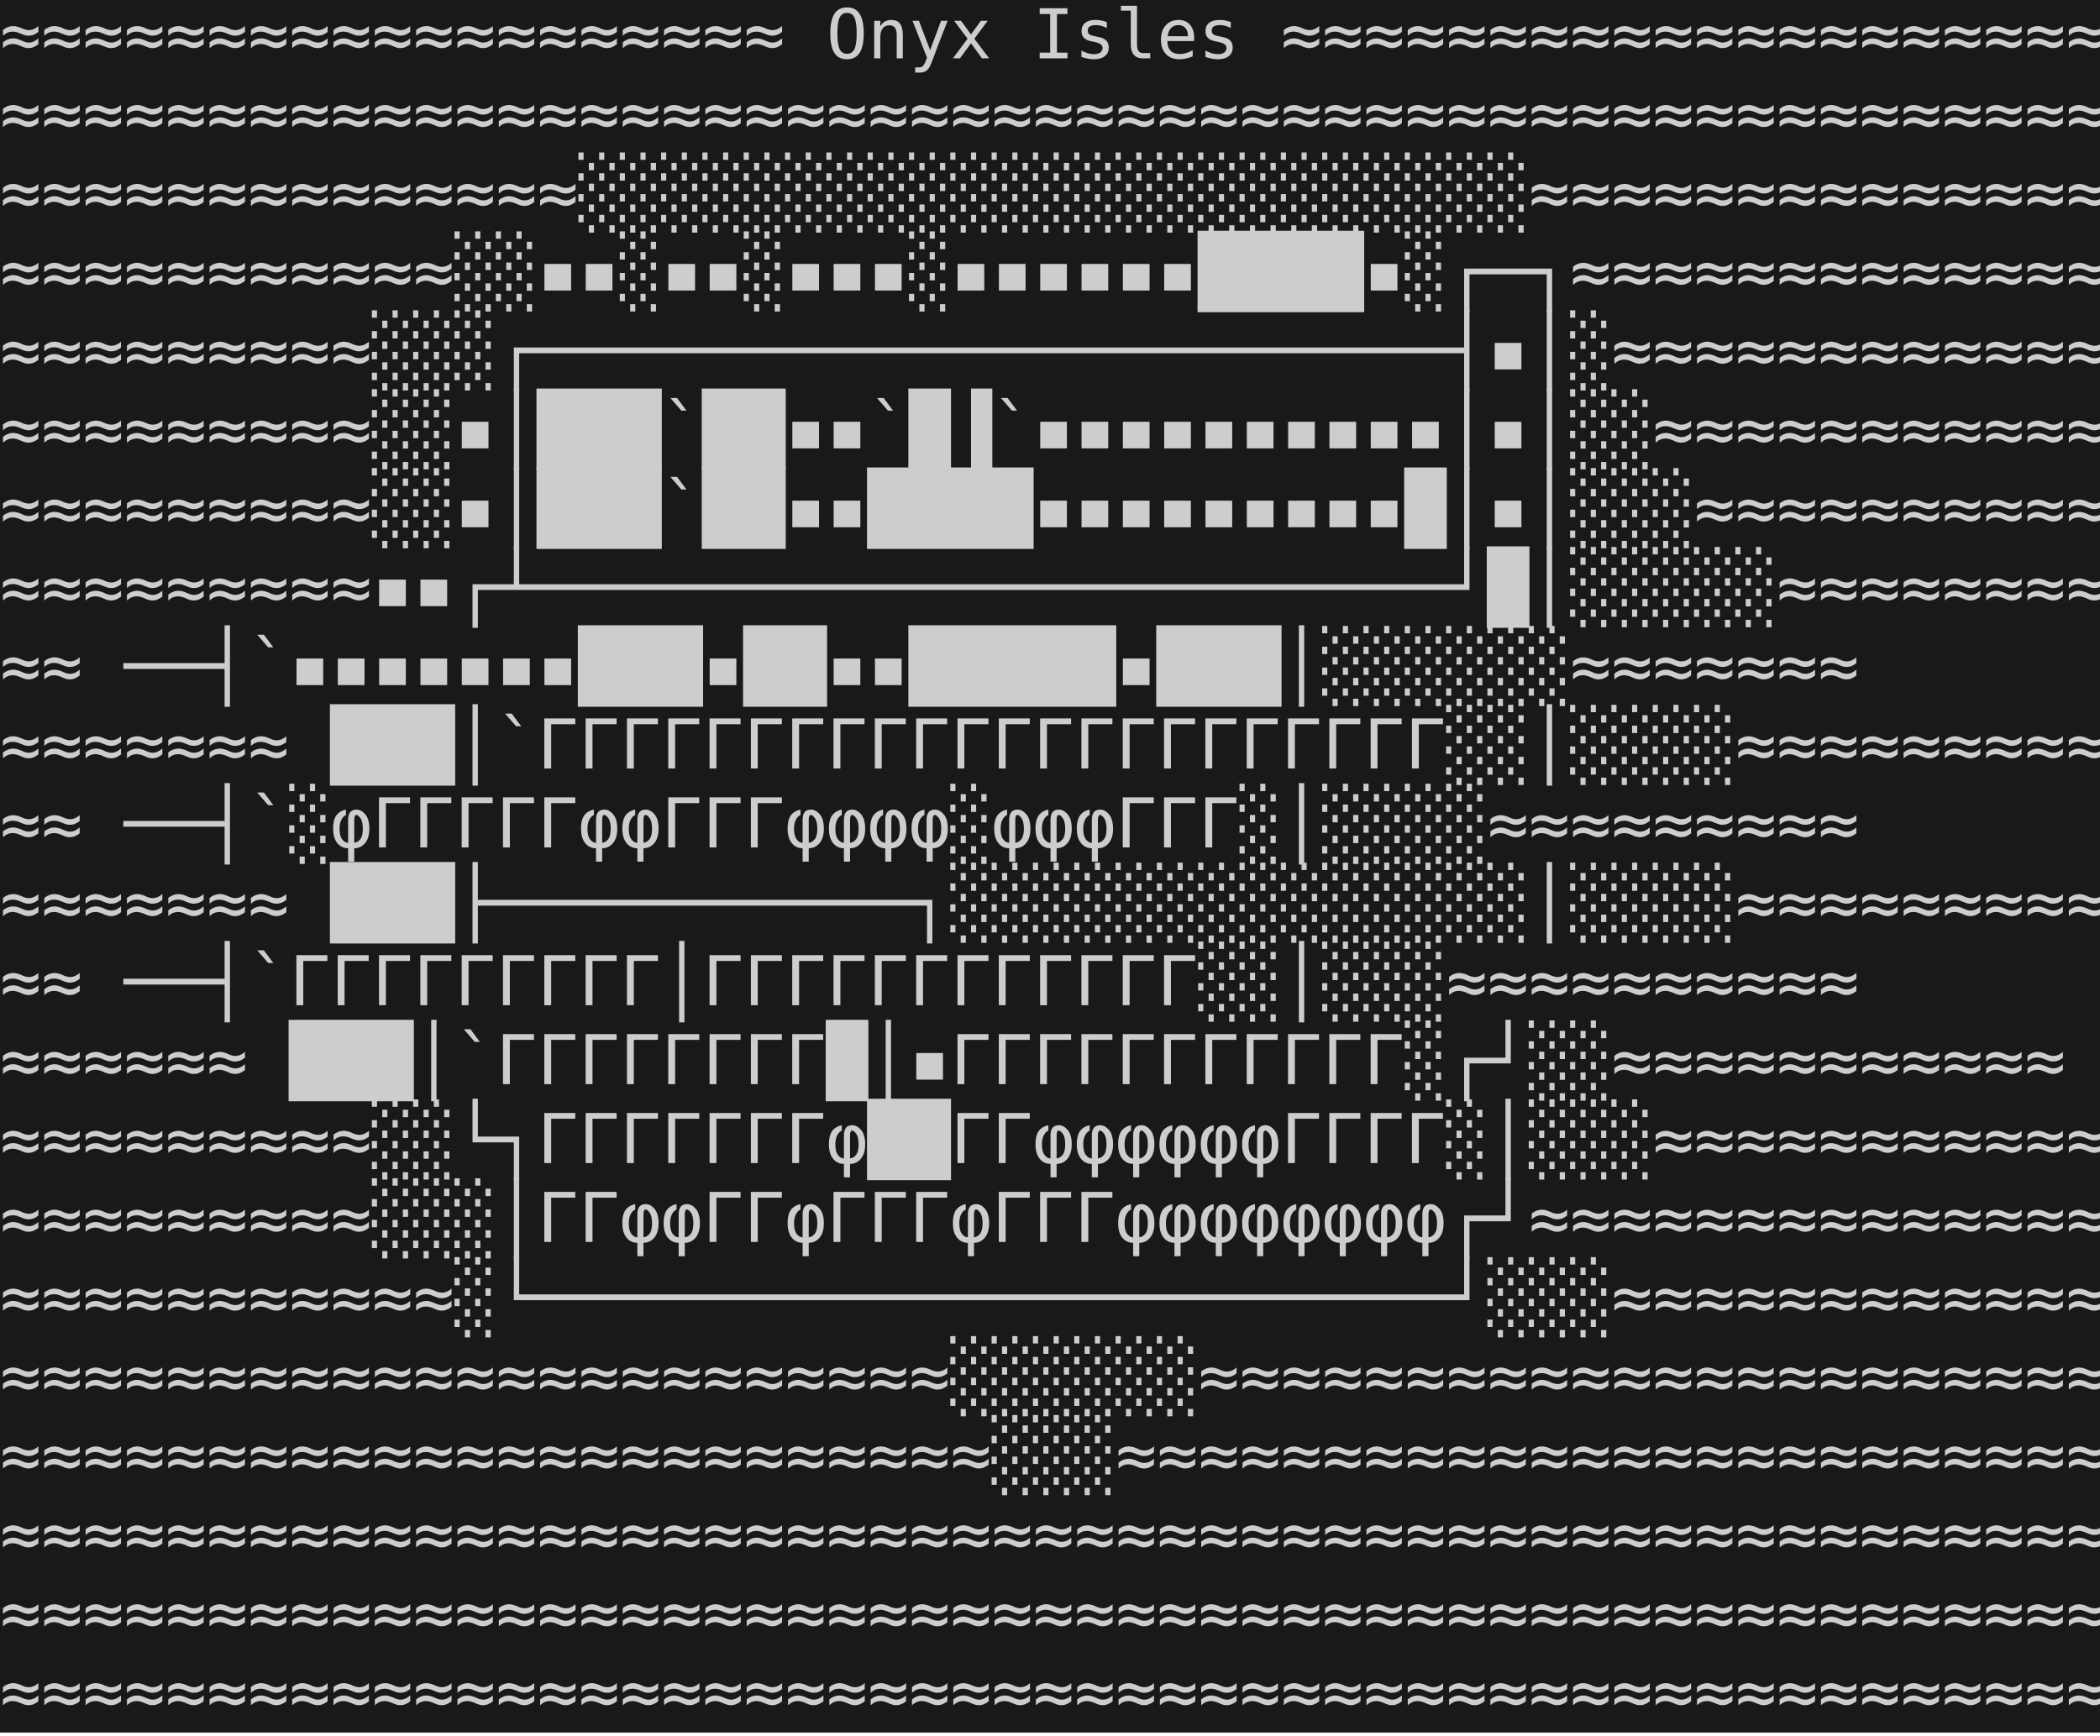
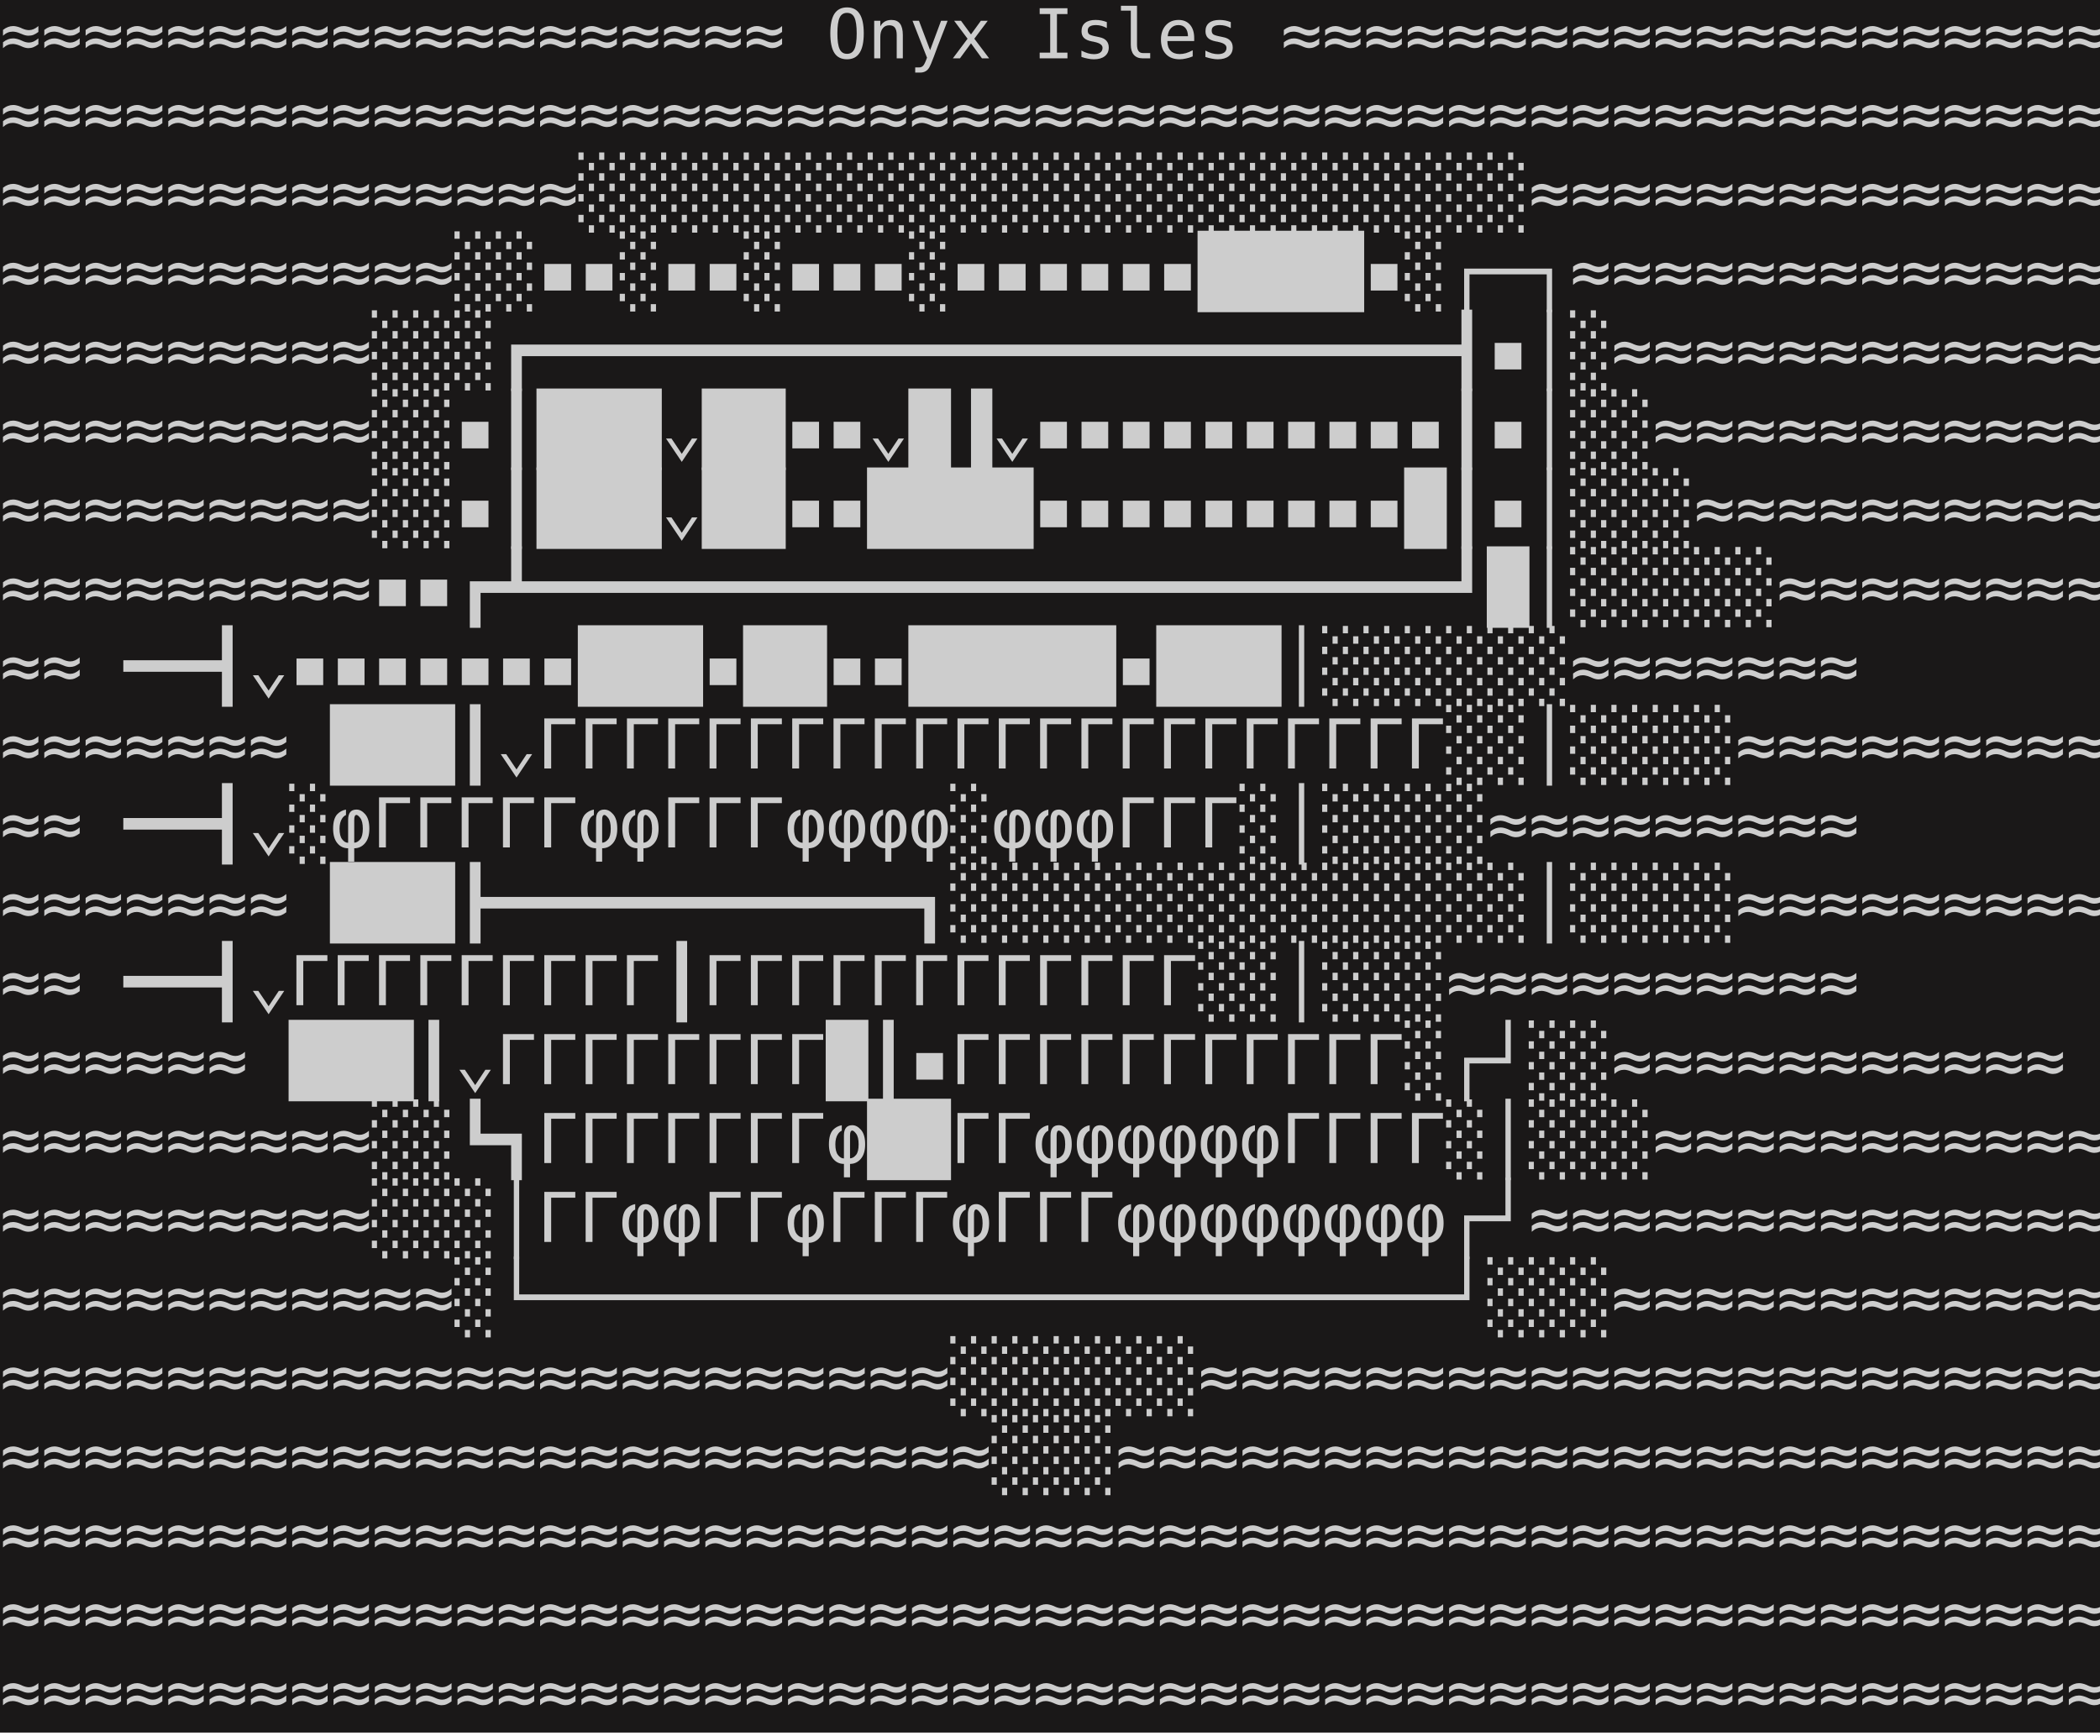
<svg xmlns="http://www.w3.org/2000/svg" version="1.1" width="306.0px" height="253.0px" viewBox="0 0 306.0 253.0" style="letter-spacing:0em;font-size:10px;font-family:'DejaVu Sans Mono';stroke:none">
  <text y="8.5" x="0.0" style="fill:#1a1818">███████████████████████████████████████████████████</text>
  <text y="20.0" x="0.0" style="fill:#1a1818">███████████████████████████████████████████████████</text>
  <text y="31.5" x="0.0" style="fill:#1a1818">███████████████████████████████████████████████████</text>
  <text y="43.0" x="0.0" style="fill:#1a1818">███████████████████████████████████████████████████</text>
  <text y="54.5" x="0.0" style="fill:#1a1818">███████████████████████████████████████████████████</text>
  <text y="66.0" x="0.0" style="fill:#1a1818">███████████████████████████████████████████████████</text>
  <text y="77.5" x="0.0" style="fill:#1a1818">███████████████████████████████████████████████████</text>
  <text y="89.0" x="0.0" style="fill:#1a1818">███████████████████████████████████████████████████</text>
  <text y="100.5" x="0.0" style="fill:#1a1818">███████████████████████████████████████████████████</text>
  <text y="112.0" x="0.0" style="fill:#1a1818">███████████████████████████████████████████████████</text>
  <text y="123.5" x="0.0" style="fill:#1a1818">███████████████████████████████████████████████████</text>
  <text y="135.0" x="0.0" style="fill:#1a1818">███████████████████████████████████████████████████</text>
  <text y="146.5" x="0.0" style="fill:#1a1818">███████████████████████████████████████████████████</text>
  <text y="158.0" x="0.0" style="fill:#1a1818">███████████████████████████████████████████████████</text>
  <text y="169.5" x="0.0" style="fill:#1a1818">███████████████████████████████████████████████████</text>
  <text y="181.0" x="0.0" style="fill:#1a1818">███████████████████████████████████████████████████</text>
  <text y="192.5" x="0.0" style="fill:#1a1818">███████████████████████████████████████████████████</text>
  <text y="204.0" x="0.0" style="fill:#1a1818">███████████████████████████████████████████████████</text>
  <text y="215.5" x="0.0" style="fill:#1a1818">███████████████████████████████████████████████████</text>
  <text y="227.0" x="0.0" style="fill:#1a1818">███████████████████████████████████████████████████</text>
  <text y="238.5" x="0.0" style="fill:#1a1818">███████████████████████████████████████████████████</text>
  <text y="250.0" x="0.0" style="fill:#1a1818">███████████████████████████████████████████████████</text>
  <text y="8.5" x="0.0" style="fill:#cdcdcd">≈≈≈≈≈≈≈≈≈≈≈≈≈≈≈≈≈≈≈ Onyx Isles ≈≈≈≈≈≈≈≈≈≈≈≈≈≈≈≈≈≈≈≈</text>
  <text y="20.0" x="0.0" style="fill:#cdcdcd">≈≈≈≈≈≈≈≈≈≈≈≈≈≈≈≈≈≈≈≈≈≈≈≈≈≈≈≈≈≈≈≈≈≈≈≈≈≈≈≈≈≈≈≈≈≈≈≈≈≈≈</text>
  <text y="31.5" x="0.0" style="fill:#cdcdcd">≈≈≈≈≈≈≈≈≈≈≈≈≈≈░░░░░░░░░░░░░░░░░░░░░░░≈≈≈≈≈≈≈≈≈≈≈≈≈≈</text>
  <text y="43.0" x="0.0" style="fill:#cdcdcd">≈≈≈≈≈≈≈≈≈≈≈░░▪▪░▪▪░▪▪▪░▪▪▪▪▪▪████▪░┌─┐≈≈≈≈≈≈≈≈≈≈≈≈≈</text>
-   <text y="54.5" x="0.0" style="fill:#cdcdcd">≈≈≈≈≈≈≈≈≈░░░┌──────────────────────┤▪│░≈≈≈≈≈≈≈≈≈≈≈≈</text>
-   <text y="66.0" x="0.0" style="fill:#cdcdcd">≈≈≈≈≈≈≈≈≈░░▪│███`██▪▪`█▐`▪▪▪▪▪▪▪▪▪▪│▪│░░≈≈≈≈≈≈≈≈≈≈≈</text>
-   <text y="77.5" x="0.0" style="fill:#cdcdcd">≈≈≈≈≈≈≈≈≈░░▪│███`██▪▪████▪▪▪▪▪▪▪▪▪█│▪│░░░≈≈≈≈≈≈≈≈≈≈</text>
-   <text y="89.0" x="0.0" style="fill:#cdcdcd">≈≈≈≈≈≈≈≈≈▪▪┌┴──────────────────────┘█│░░░░░≈≈≈≈≈≈≈≈</text>
-   <text y="100.5" x="0.0" style="fill:#cdcdcd">≈≈       ──┤`▪▪▪▪▪▪▪███▪██▪▪█████▪███│░░░░░░≈≈≈≈≈≈≈</text>
-   <text y="112.0" x="0.0" style="fill:#cdcdcd">≈≈≈≈≈≈≈ ███│`ΓΓΓΓΓΓΓΓΓΓΓΓΓΓΓΓΓΓΓΓΓΓ░░│░░░░≈≈≈≈≈≈≈≈≈</text>
-   <text y="123.5" x="0.0" style="fill:#cdcdcd">≈≈       ──┤`░φΓΓΓΓΓφφΓΓΓφφφφ░φφφΓΓΓ░│░░░░≈≈≈≈≈≈≈≈≈</text>
-   <text y="135.0" x="0.0" style="fill:#cdcdcd">≈≈≈≈≈≈≈ ███├──────────┐░░░░░░░░░░░░░░│░░░░≈≈≈≈≈≈≈≈≈</text>
-   <text y="146.5" x="0.0" style="fill:#cdcdcd">≈≈       ──┤`ΓΓΓΓΓΓΓΓΓ│ΓΓΓΓΓΓΓΓΓΓΓΓ░░│░░░≈≈≈≈≈≈≈≈≈≈</text>
-   <text y="158.0" x="0.0" style="fill:#cdcdcd">≈≈≈≈≈≈  ███│`ΓΓΓΓΓΓΓΓ█│▪ΓΓΓΓΓΓΓΓΓΓΓ░┌┘░░≈≈≈≈≈≈≈≈≈≈≈</text>
-   <text y="169.5" x="0.0" style="fill:#cdcdcd">≈≈≈≈≈≈≈≈≈░░└┐ΓΓΓΓΓΓΓφ██ΓΓφφφφφφΓΓΓΓ░│░░░≈≈≈≈≈≈≈≈≈≈≈</text>
+   <text y="54.5" x="0.0" style="fill:#cdcdcd">≈≈≈≈≈≈≈≈≈░░░┏━━━━━━━━━━━━━━━━━━━━━━┫▪│░≈≈≈≈≈≈≈≈≈≈≈≈</text>
+   <text y="66.0" x="0.0" style="fill:#cdcdcd">≈≈≈≈≈≈≈≈≈░░▪┃███⌄██▪▪⌄█▐⌄▪▪▪▪▪▪▪▪▪▪┃▪│░░≈≈≈≈≈≈≈≈≈≈≈</text>
+   <text y="77.5" x="0.0" style="fill:#cdcdcd">≈≈≈≈≈≈≈≈≈░░▪┃███⌄██▪▪████▪▪▪▪▪▪▪▪▪█┃▪│░░░≈≈≈≈≈≈≈≈≈≈</text>
+   <text y="89.0" x="0.0" style="fill:#cdcdcd">≈≈≈≈≈≈≈≈≈▪▪┏┻━━━━━━━━━━━━━━━━━━━━━━┛█│░░░░░≈≈≈≈≈≈≈≈</text>
+   <text y="100.5" x="0.0" style="fill:#cdcdcd">≈≈       ━━┫⌄▪▪▪▪▪▪▪███▪██▪▪█████▪███│░░░░░░≈≈≈≈≈≈≈</text>
+   <text y="112.0" x="0.0" style="fill:#cdcdcd">≈≈≈≈≈≈≈ ███┃⌄ΓΓΓΓΓΓΓΓΓΓΓΓΓΓΓΓΓΓΓΓΓΓ░░│░░░░≈≈≈≈≈≈≈≈≈</text>
+   <text y="123.5" x="0.0" style="fill:#cdcdcd">≈≈       ━━┫⌄░φΓΓΓΓΓφφΓΓΓφφφφ░φφφΓΓΓ░│░░░░≈≈≈≈≈≈≈≈≈</text>
+   <text y="135.0" x="0.0" style="fill:#cdcdcd">≈≈≈≈≈≈≈ ███┣━━━━━━━━━━┓░░░░░░░░░░░░░░│░░░░≈≈≈≈≈≈≈≈≈</text>
+   <text y="146.5" x="0.0" style="fill:#cdcdcd">≈≈       ━━┫⌄ΓΓΓΓΓΓΓΓΓ┃ΓΓΓΓΓΓΓΓΓΓΓΓ░░│░░░≈≈≈≈≈≈≈≈≈≈</text>
+   <text y="158.0" x="0.0" style="fill:#cdcdcd">≈≈≈≈≈≈  ███┃⌄ΓΓΓΓΓΓΓΓ█┃▪ΓΓΓΓΓΓΓΓΓΓΓ░┌┘░░≈≈≈≈≈≈≈≈≈≈≈</text>
+   <text y="169.5" x="0.0" style="fill:#cdcdcd">≈≈≈≈≈≈≈≈≈░░┗┓ΓΓΓΓΓΓΓφ██ΓΓφφφφφφΓΓΓΓ░│░░░≈≈≈≈≈≈≈≈≈≈≈</text>
  <text y="181.0" x="0.0" style="fill:#cdcdcd">≈≈≈≈≈≈≈≈≈░░░│ΓΓφφΓΓφΓΓΓφΓΓΓφφφφφφφφ┌┘≈≈≈≈≈≈≈≈≈≈≈≈≈≈</text>
  <text y="192.5" x="0.0" style="fill:#cdcdcd">≈≈≈≈≈≈≈≈≈≈≈░└──────────────────────┘░░░≈≈≈≈≈≈≈≈≈≈≈≈</text>
  <text y="204.0" x="0.0" style="fill:#cdcdcd">≈≈≈≈≈≈≈≈≈≈≈≈≈≈≈≈≈≈≈≈≈≈≈░░░░░░≈≈≈≈≈≈≈≈≈≈≈≈≈≈≈≈≈≈≈≈≈≈</text>
  <text y="215.5" x="0.0" style="fill:#cdcdcd">≈≈≈≈≈≈≈≈≈≈≈≈≈≈≈≈≈≈≈≈≈≈≈≈░░░≈≈≈≈≈≈≈≈≈≈≈≈≈≈≈≈≈≈≈≈≈≈≈≈</text>
  <text y="227.0" x="0.0" style="fill:#cdcdcd">≈≈≈≈≈≈≈≈≈≈≈≈≈≈≈≈≈≈≈≈≈≈≈≈≈≈≈≈≈≈≈≈≈≈≈≈≈≈≈≈≈≈≈≈≈≈≈≈≈≈≈</text>
  <text y="238.5" x="0.0" style="fill:#cdcdcd">≈≈≈≈≈≈≈≈≈≈≈≈≈≈≈≈≈≈≈≈≈≈≈≈≈≈≈≈≈≈≈≈≈≈≈≈≈≈≈≈≈≈≈≈≈≈≈≈≈≈≈</text>
  <text y="250.0" x="0.0" style="fill:#cdcdcd">≈≈≈≈≈≈≈≈≈≈≈≈≈≈≈≈≈≈≈≈≈≈≈≈≈≈≈≈≈≈≈≈≈≈≈≈≈≈≈≈≈≈≈≈≈≈≈≈≈≈≈</text>
</svg>
